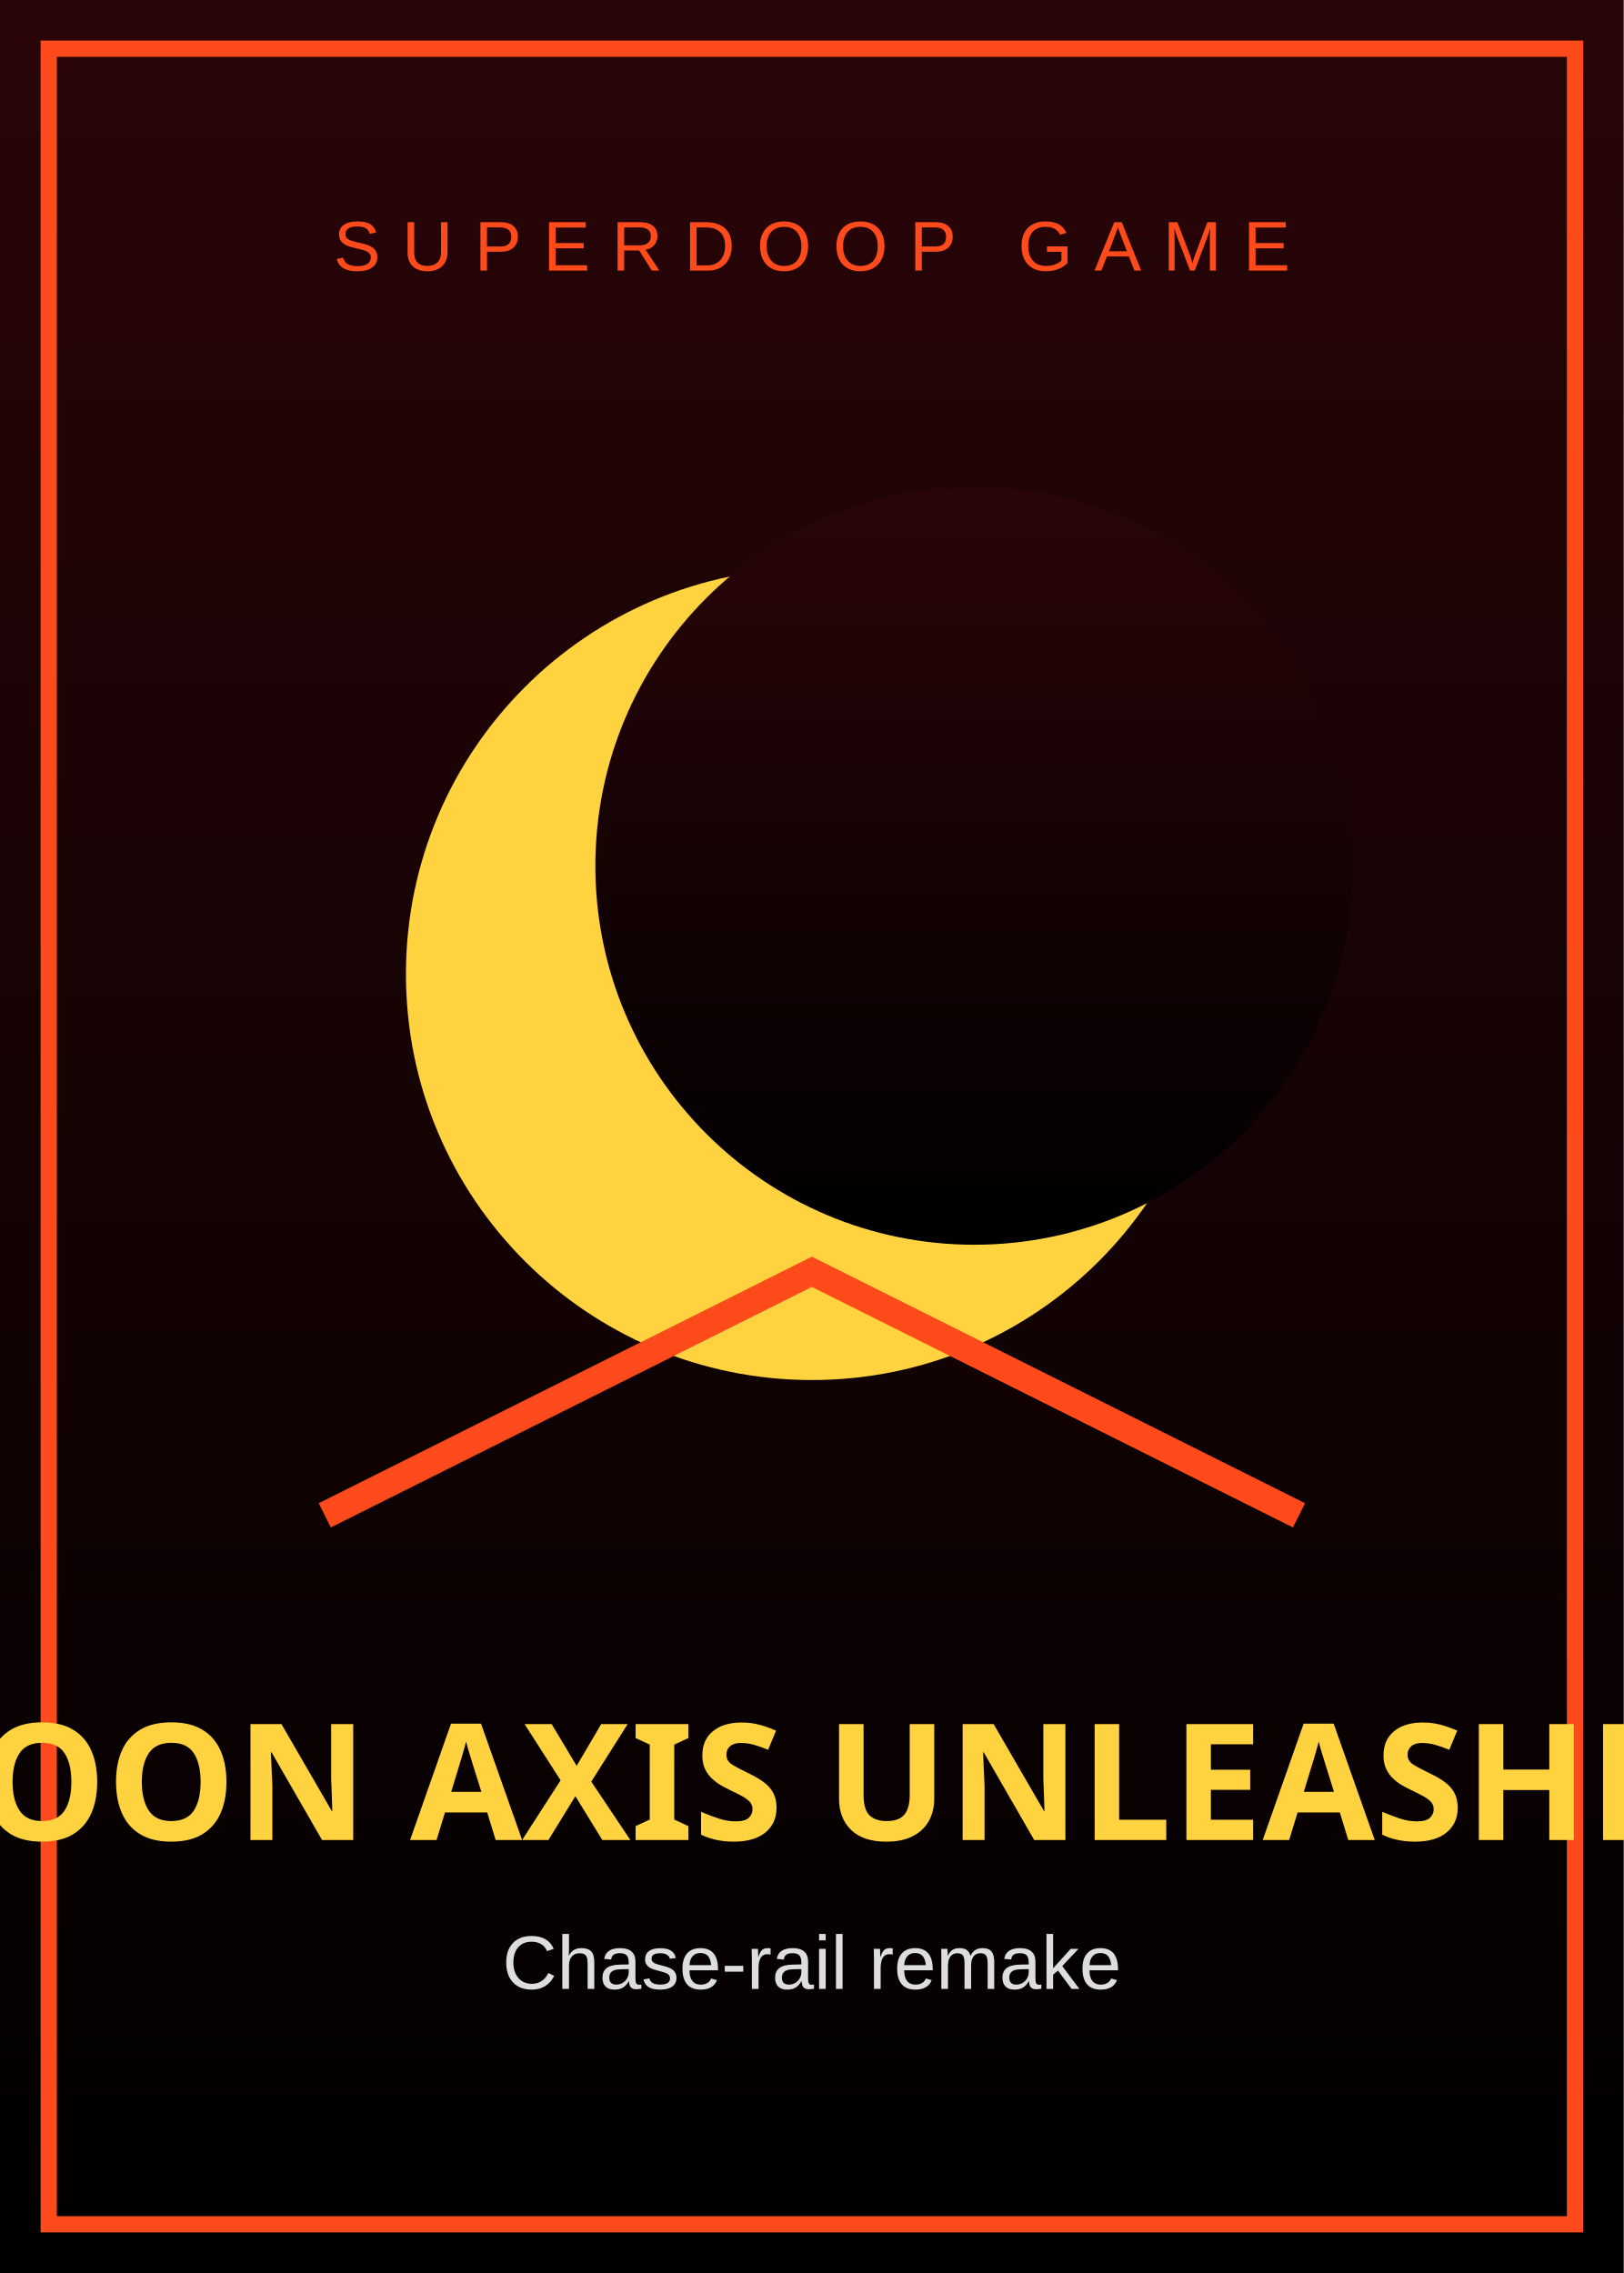
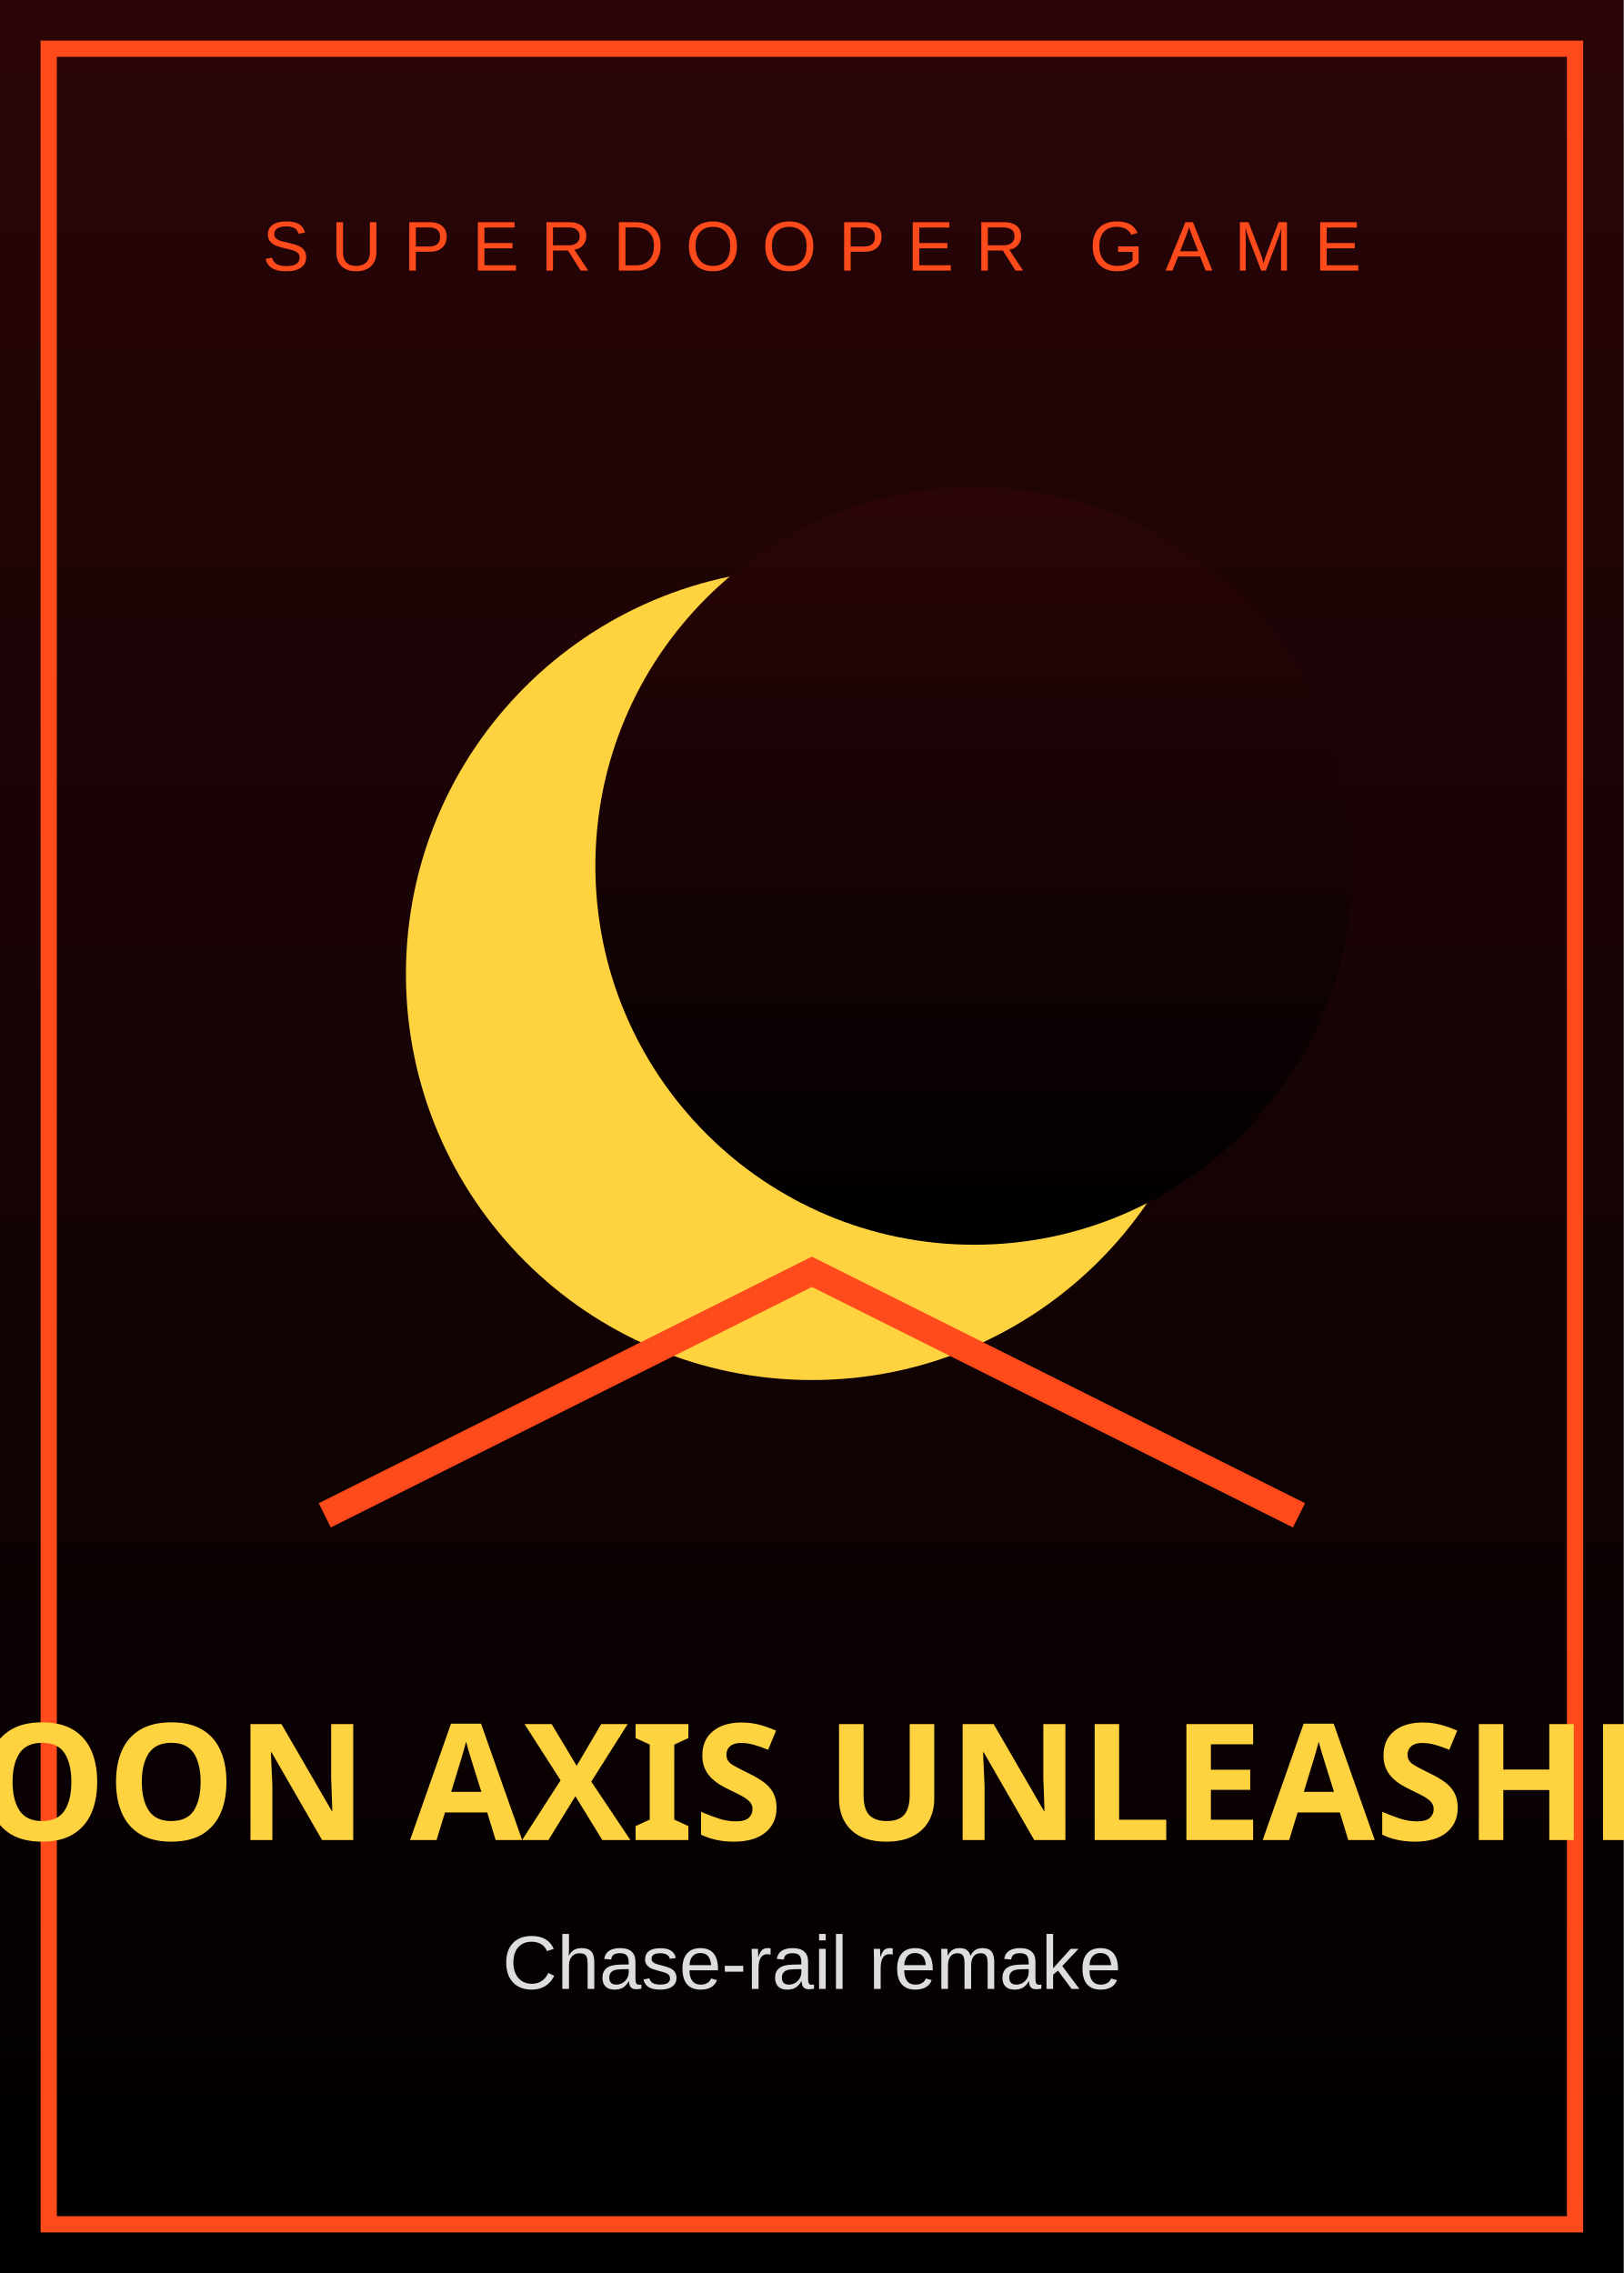
<svg xmlns="http://www.w3.org/2000/svg" viewBox="0 0 600 840" width="600" height="840">
  <defs>
    <linearGradient id="bg" x1="0" y1="0" x2="0" y2="1">
      <stop offset="0" stop-color="#2a0508" />
      <stop offset="1" stop-color="#000" />
    </linearGradient>
  </defs>
  <rect width="600" height="840" fill="url(#bg)" />
  <rect x="18" y="18" width="564" height="804" fill="none" stroke="#ff4a1c" stroke-width="6" />
-   <text x="300" y="100" text-anchor="middle" font-family="Arial Black,Arial,sans-serif" font-size="26" letter-spacing="8" fill="#ff4a1c">SUPERDOOP GAME</text>
+   <text x="300" y="100" text-anchor="middle" font-family="Arial Black,Arial,sans-serif" font-size="26" letter-spacing="8" fill="#ff4a1c">SUPERDOOPER GAME</text>
  <circle cx="300" cy="360" r="150" fill="#ffd23f" />
  <circle cx="360" cy="320" r="140" fill="url(#bg)" />
  <path d="M120 560 L300 470 L480 560" fill="none" stroke="#ff4a1c" stroke-width="10" />
  <path d="M200 520 L300 470 L400 520" fill="none" stroke="#ff4a1c" stroke-width="6" />
  <text x="300" y="680" text-anchor="middle" font-family="Arial Black,Impact,sans-serif" font-weight="900" font-size="60" fill="#ffd23f" textLength="530" lengthAdjust="spacingAndGlyphs">MOON AXIS UNLEASHED</text>
  <text x="300" y="735" text-anchor="middle" font-family="Arial,sans-serif" font-size="28" fill="#ddd">Chase-rail remake</text>
</svg>
